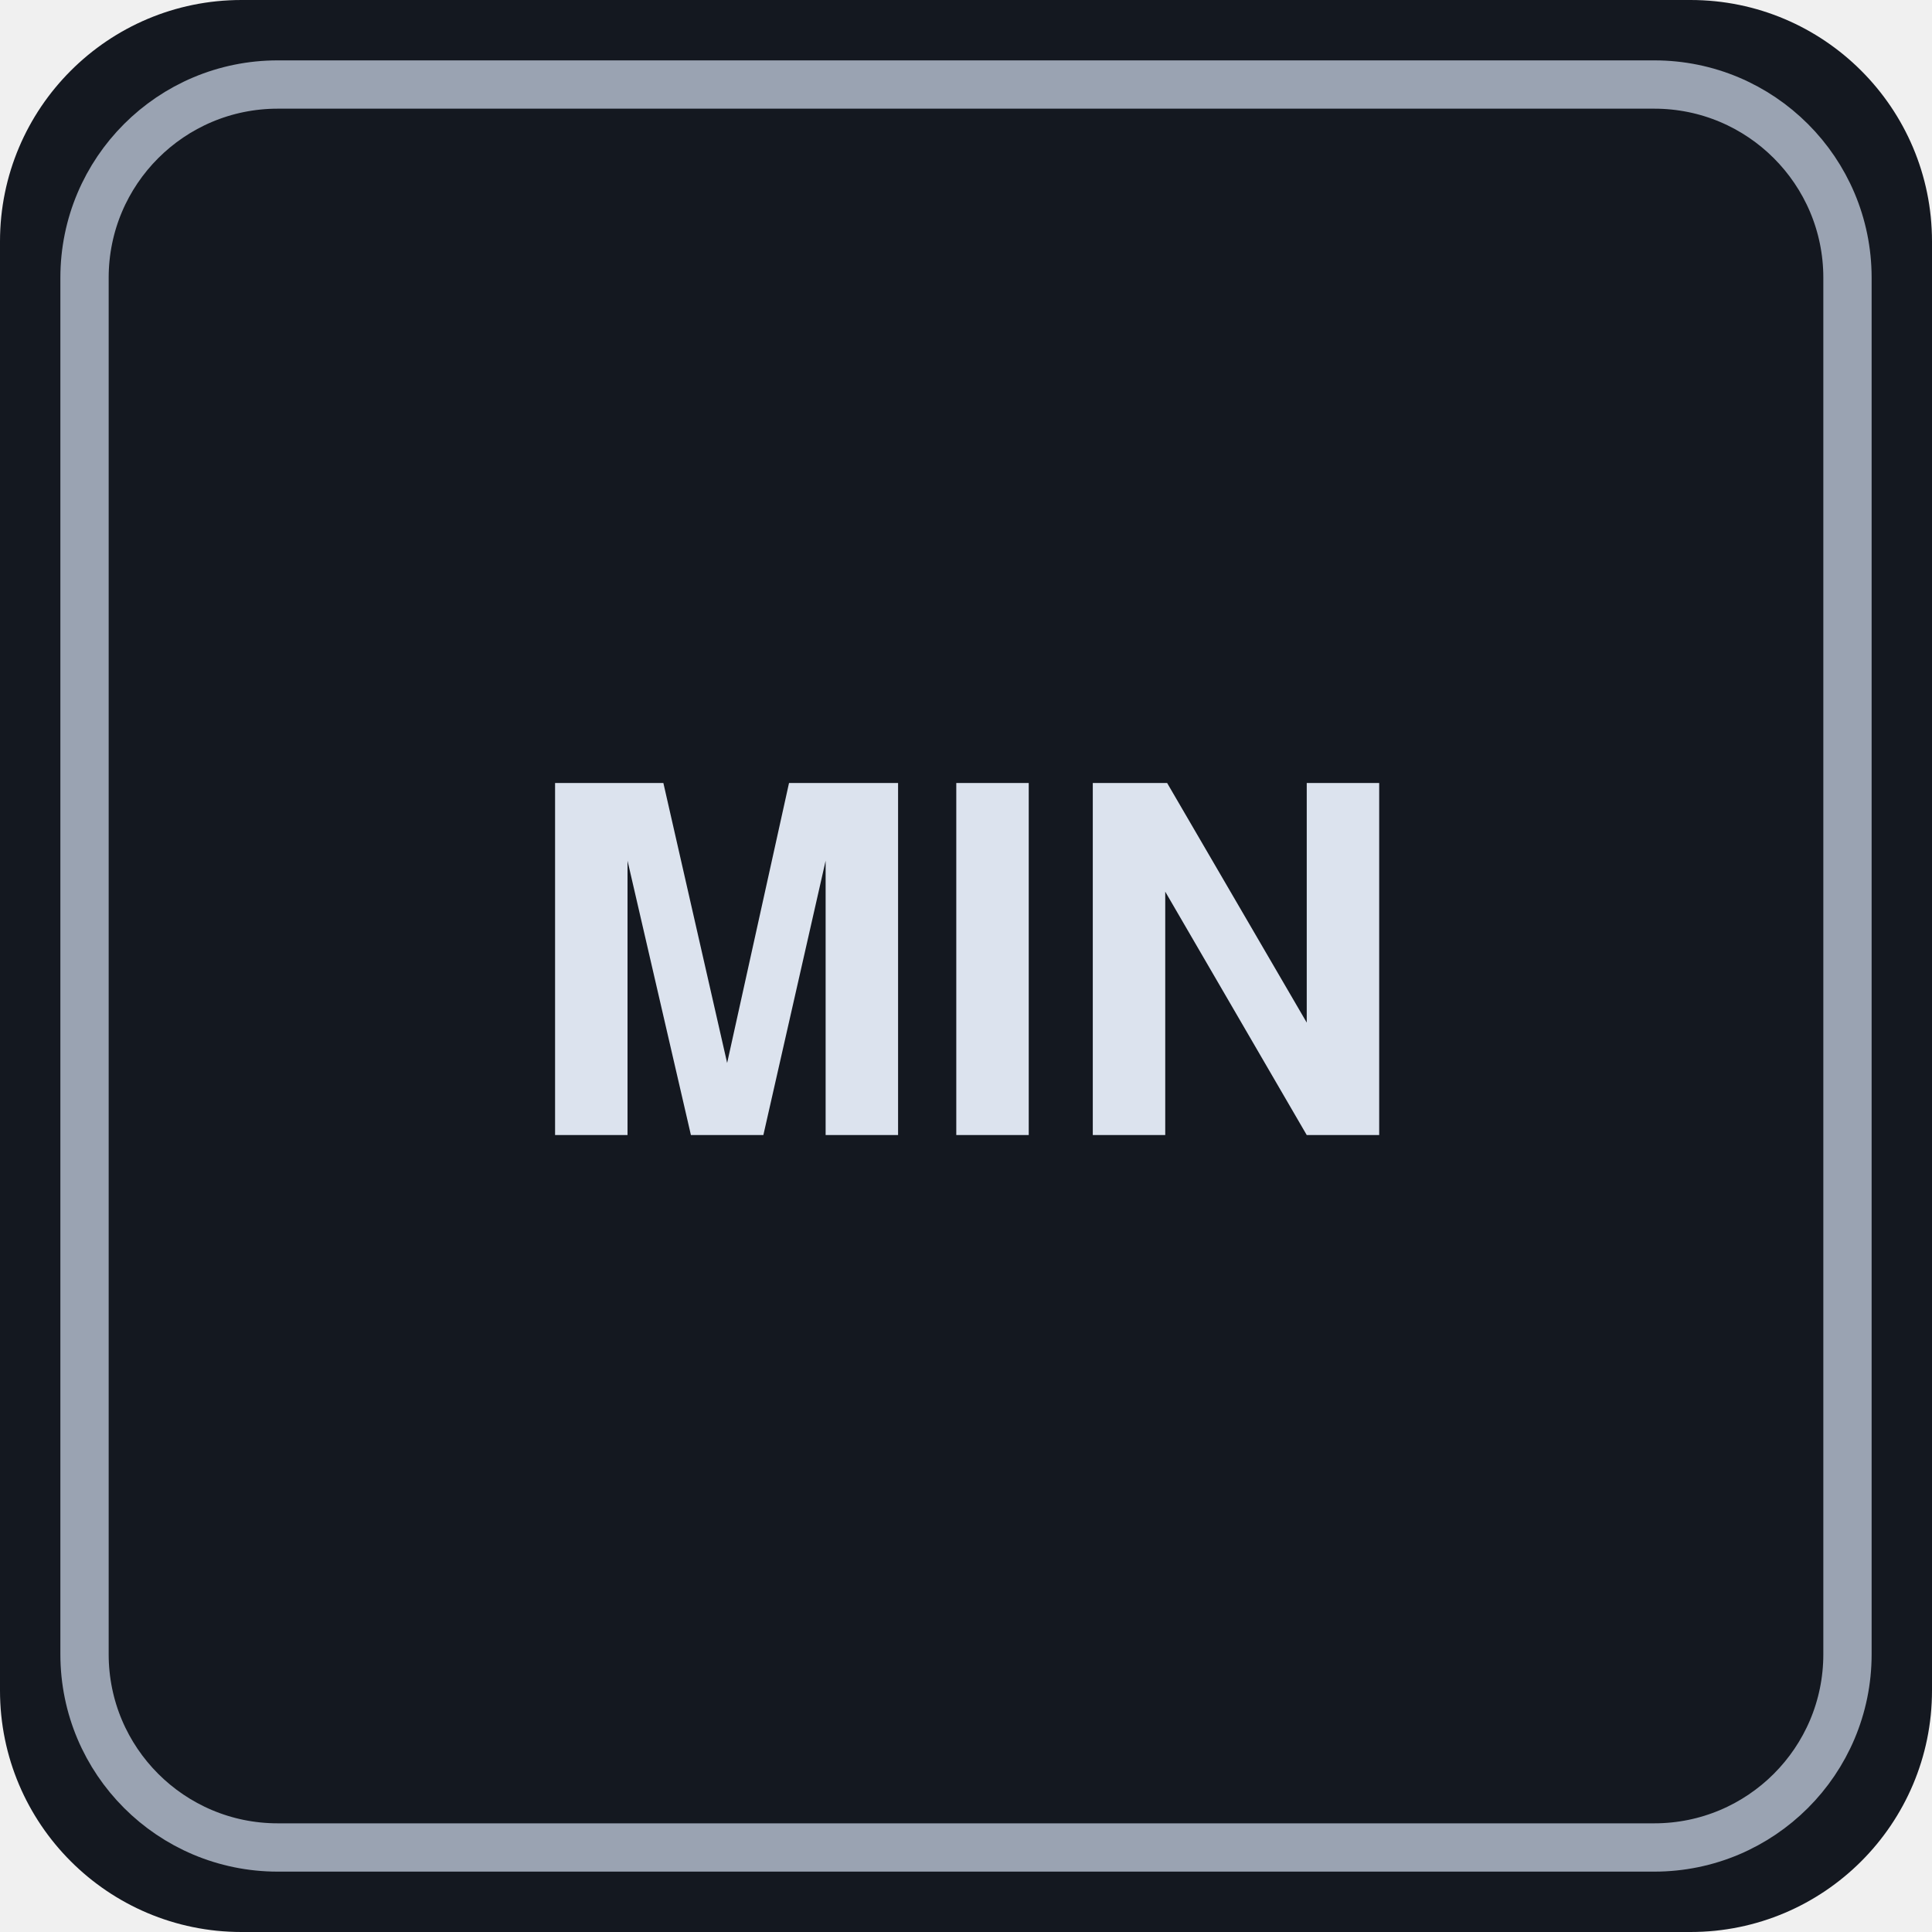
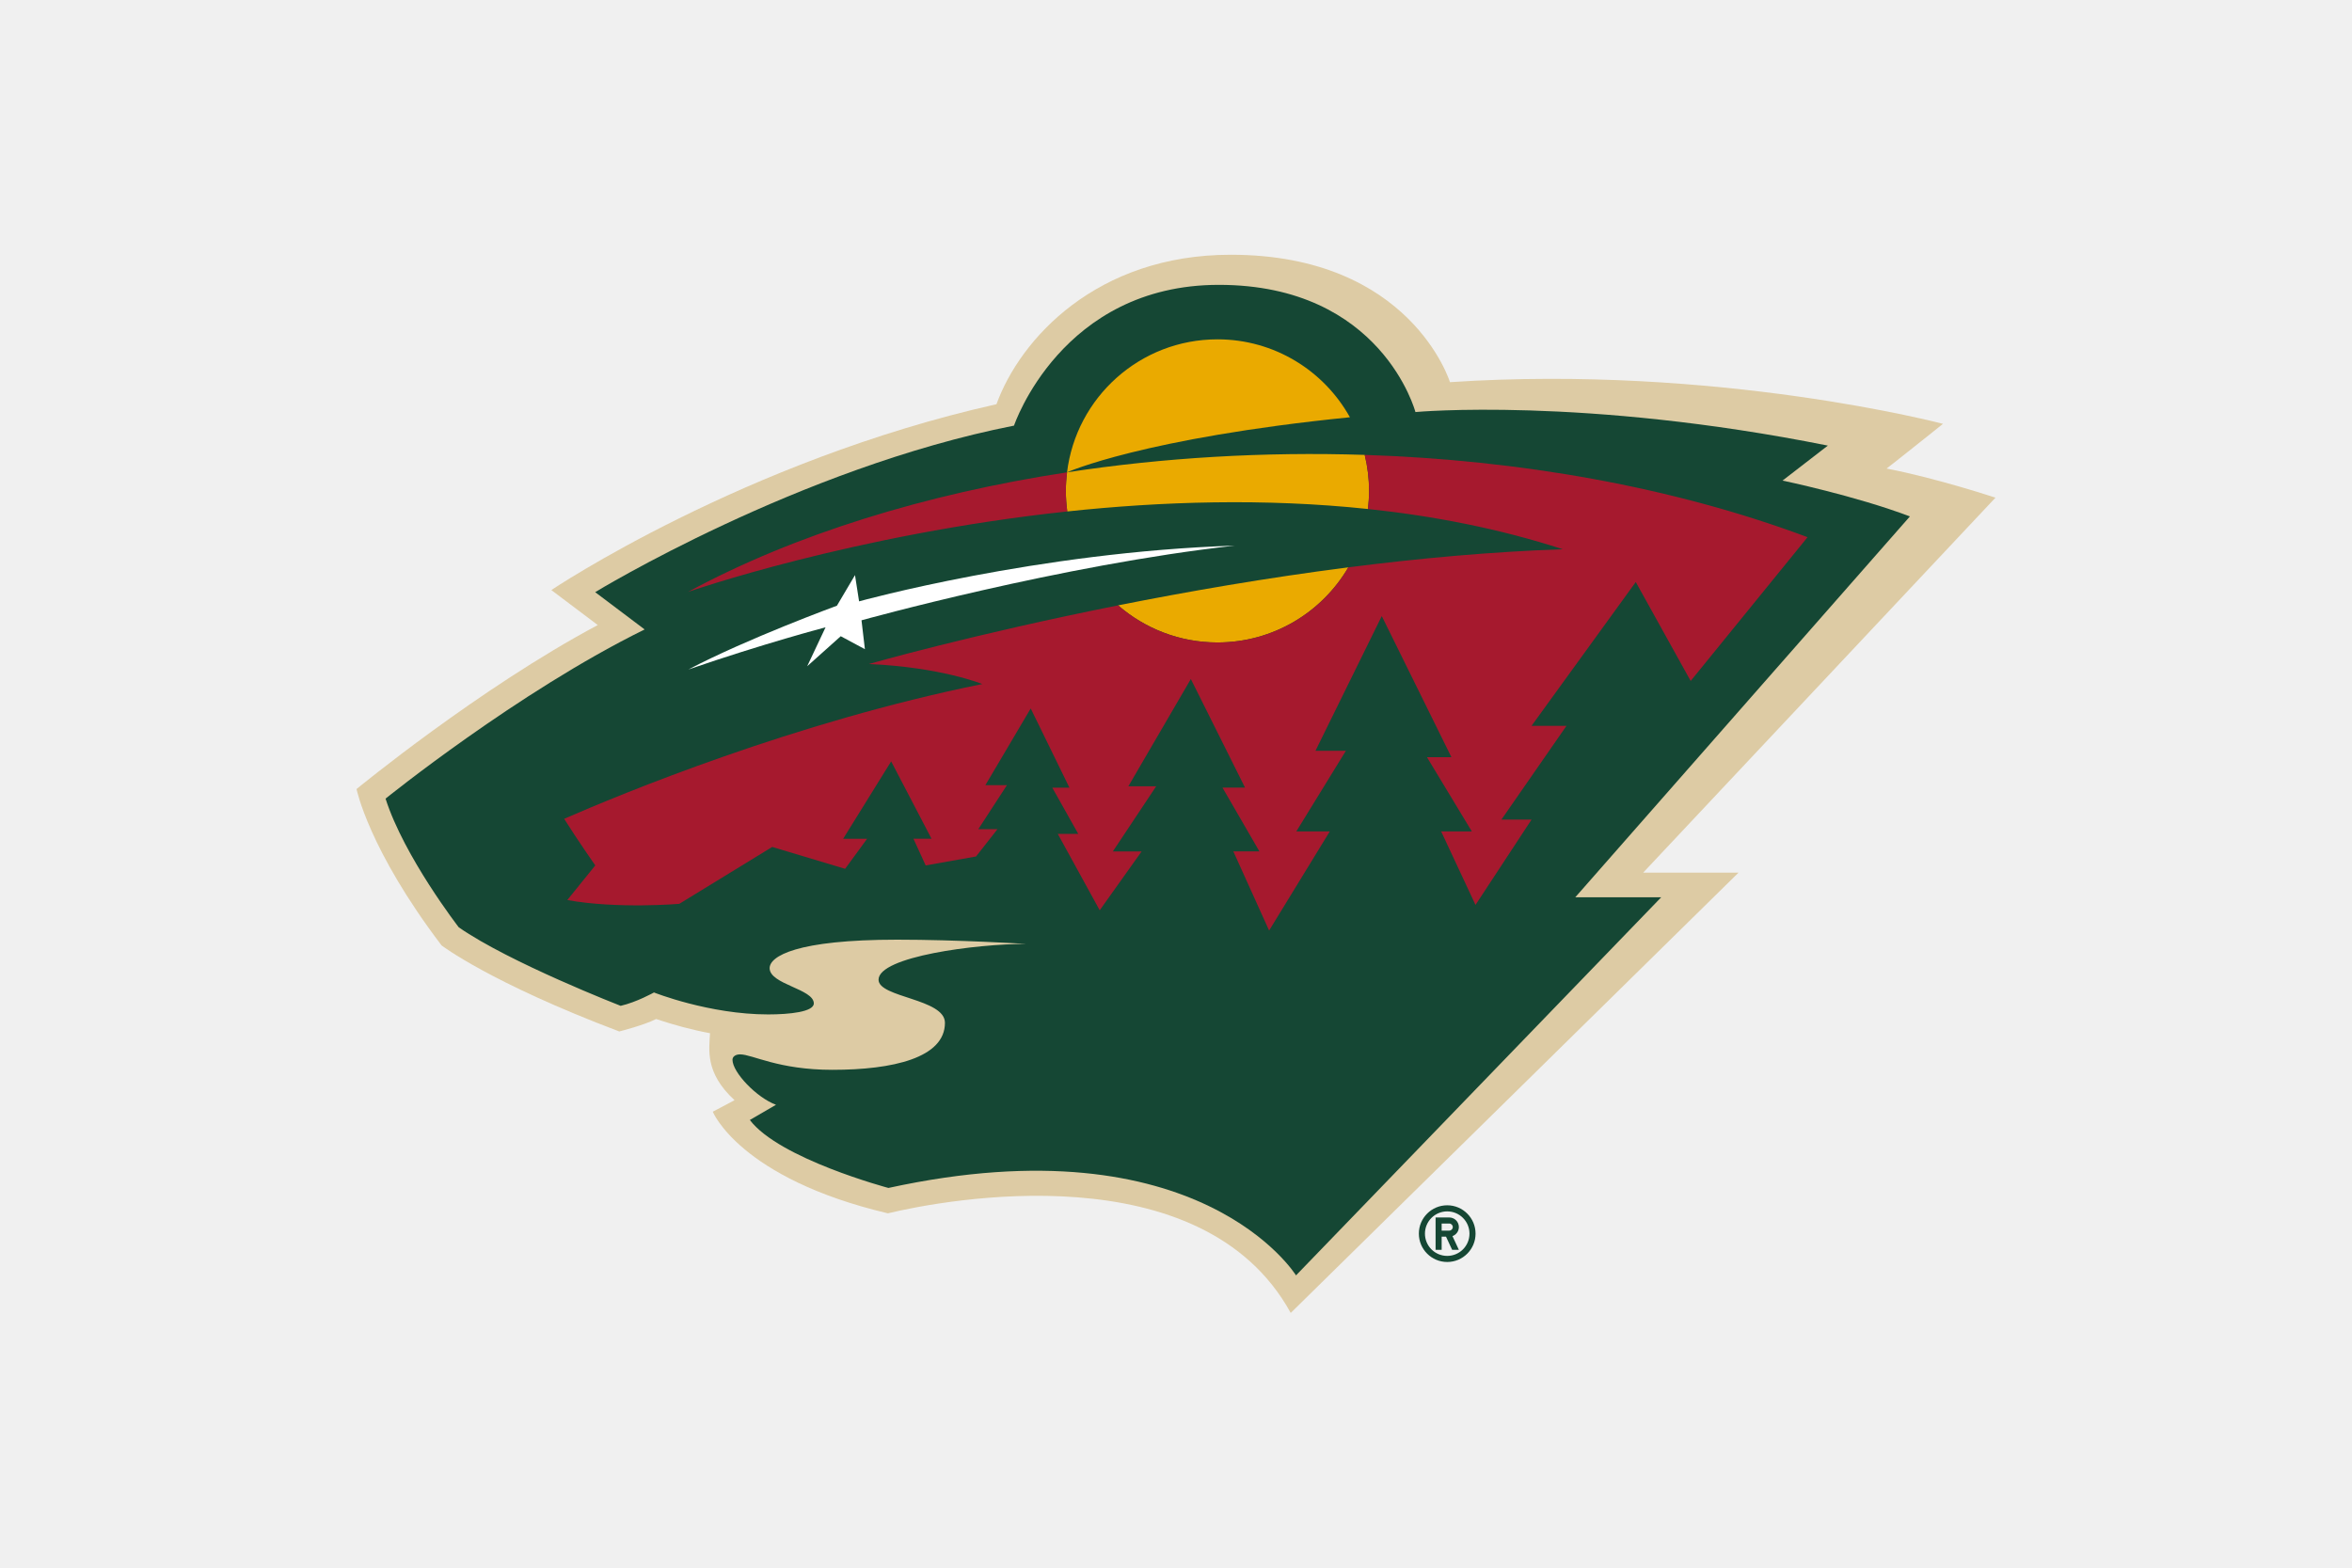
- <svg xmlns="http://www.w3.org/2000/svg" viewBox="0 0 80 80" width="80" height="80" role="img" aria-label="MIN">
-   <rect width="80" height="80" rx="10" fill="#141820" />
-   <rect x="3.5" y="3.5" width="73" height="73" rx="8" fill="none" stroke="#9aa3b2" stroke-width="2" />
-   <text x="40" y="47" text-anchor="middle" font-family="ui-sans-serif,system-ui,Helvetica,Arial,sans-serif" font-size="20" font-weight="700" fill="#dce3ee">MIN</text>
+ <svg xmlns="http://www.w3.org/2000/svg" viewBox="0 0 960 640">
+   <path fill="#154734" d="M590.7 492.055c-6.388 0-11.575 5.179-11.575 11.572 0 6.386 5.187 11.572 11.575 11.572s11.568-5.186 11.568-11.571c0-6.395-5.179-11.574-11.568-11.574m0 20.661a9.1 9.1 0 0 1-6.429-2.66 9.07 9.07 0 0 1-2.66-6.43 9.08 9.08 0 0 1 9.089-9.083c5.022 0 9.087 4.061 9.087 9.083s-4.065 9.09-9.087 9.09m4.755-11.772c0-.515-.102-1.026-.3-1.5a3.9 3.9 0 0 0-2.125-2.123 3.9 3.9 0 0 0-1.502-.297h-5.575v13.21h2.478v-5.365h1.779l2.504 5.364h2.741l-2.614-5.594a3.93 3.93 0 0 0 1.893-1.433 3.93 3.93 0 0 0 .721-2.262m-3.927 1.445h-3.097v-2.891h3.097a1.45 1.45 0 0 1 1.448 1.447 1.45 1.45 0 0 1-1.448 1.444" />
+   <path fill="#ddcba4" d="M814.47 203.177s-23.828-7.933-44.448-11.897c.253-.046 23.032-18.25 23.032-18.25s-91.882-24.271-201.231-17.01c0 0-15.927-52.02-89.455-52.02-54.713 0-85.942 34.3-95.652 61.015-103.16 23.092-181.681 75.874-181.681 75.874l18.951 14.285c-48.541 25.866-98.456 66.947-98.456 66.947s4.895 24.624 34.704 63.84c0 0 19.96 15.269 72.53 35.127 0 0 10.055-2.534 15.047-5.076 7.213 2.41 14.655 4.443 21.987 5.787-.298 6.619-2.211 16.097 10.013 27.347l-8.884 4.71s10.977 27.191 71.47 41.48c23.099-5.57 128.171-25.435 164.43 40.663l182.789-179.76h-38.925z" />
+   <path fill="#154734" d="M779.552 210.83c-22.245-8.438-51.985-14.636-51.985-14.636l18.493-14.28c-99.9-20.015-168.331-13.698-168.331-13.698s-13.695-51.927-80.241-51.927c-64.335 0-83.604 57.466-83.604 57.466-88.068 17.357-170.954 67.991-170.954 67.991l20.19 15.222c-51.934 25.553-105.75 69.072-105.75 69.072 7.612 23.801 29.887 52.538 29.887 52.538 20.684 14.392 66.07 32.05 66.07 32.05 6.536-1.496 13.598-5.459 13.598-5.459s22.55 8.964 46.614 8.964c8.794 0 18.63-1.057 18.63-4.494 0-5.935-18.031-7.745-18.031-14.388 0-4.841 10.838-11.635 52.042-11.635 24.673 0 52.604 1.723 52.604 1.723-20.311 0-60.193 5.163-60.193 14.627 0 7.333 27.1 7.716 27.1 17.594 0 14.298-21.221 19.19-45.941 19.19-22.136 0-32.635-6.309-37.67-6.309-1.927 0-3.105.96-3.105 2.204 0 5.14 9.864 15.475 17.76 18.374l-10.676 6.203c11.977 15.856 56.565 27.752 56.565 27.752 127.21-27.757 166.358 35.694 166.358 35.694l149.05-154.347h-35.07z" />
+   <path fill="#eaaa00" d="M557.024 185.707c-40.988-1.337-82.148 1.097-121.497 7.116a63 63 0 0 0-.485 7.58c0 2.85.216 5.647.58 8.395 38.301-4.089 80.521-5.473 122.718-1.003.287-2.43.459-4.89.459-7.391 0-5.068-.629-9.98-1.775-14.697m-60.098 76.575c22.776 0 42.671-12.33 53.415-30.664-33.584 4.302-65.749 9.898-93.962 15.518 10.872 9.427 25.027 15.146 40.547 15.146m0-123.75c-31.607 0-57.659 23.695-61.399 54.29 0 0 31.033-13.976 115.457-22.479-10.563-18.974-30.808-31.811-54.059-31.811z" />
+   <path fill="#a6192e" d="M557.024 185.707a62.2 62.2 0 0 1 1.774 14.697c0 2.5-.171 4.962-.458 7.39 26.847 2.838 53.696 8.041 79.536 16.431-29.154.993-58.865 3.722-87.535 7.392-10.744 18.336-30.639 30.664-53.416 30.664-15.518 0-29.674-5.717-40.546-15.145-59.767 11.916-101.755 23.942-101.755 23.942 29.59 1.317 46.31 8.177 46.31 8.177-76.474 15.46-147.574 44.936-170.663 55.02 5.515 8.773 12.702 19.028 12.702 19.028l-11.421 14.129c20.414 3.714 45.713 1.553 45.713 1.553l37.923-23.225 29.758 8.927 8.971-12.263h-9.775l19.597-31.598 16.476 31.584h-7.38l4.991 10.893 20.56-3.654 8.756-11.152h-7.828l11.685-17.963H402.2l18.499-31.312 15.803 32.335-7-.004L440.1 340.42h-8.357l17.121 31.193 17.106-24.026h-11.744l17.687-26.599H460.56l25.5-43.777 22.117 44.331h-9.204l15.073 26.035h-10.645l14.605 32.307 24.758-40.457h-13.662l20.229-32.908h-12.413l27.072-55.014 28.432 57.618h-9.982l18.304 30.296h-12.516l14.017 30.015 22.873-34.834h-12.3l26.558-38.28h-14.258l42.544-58.715 22.412 40.39 47.702-58.694c-54.961-20.562-117.635-31.533-180.752-33.594m-121.983 14.697c0-2.568.184-5.095.486-7.581-57.512 8.794-111.163 25.255-154.689 48.82 0 0 67.179-23.491 154.784-32.845a64 64 0 0 1-.581-8.394" />
+   <path fill="#fff" d="M504.038 222.747c-80.757 2.608-153.375 22.752-153.392 22.752-.555-3.602-1.103-7.087-1.666-10.71-2.502 4.233-4.881 8.289-7.381 12.487-.008 0-36.533 13.387-60.623 26.042 30.912-10.657 55.985-17.223 55.985-17.223a1503 1503 0 0 1-7.492 15.89c4.637-4.139 9.058-8.102 13.695-12.253 3.322 1.771 6.5 3.508 9.857 5.296-.471-3.95-.91-7.79-1.386-11.793.012-.008 81.486-22.662 152.403-30.489" />
</svg>
